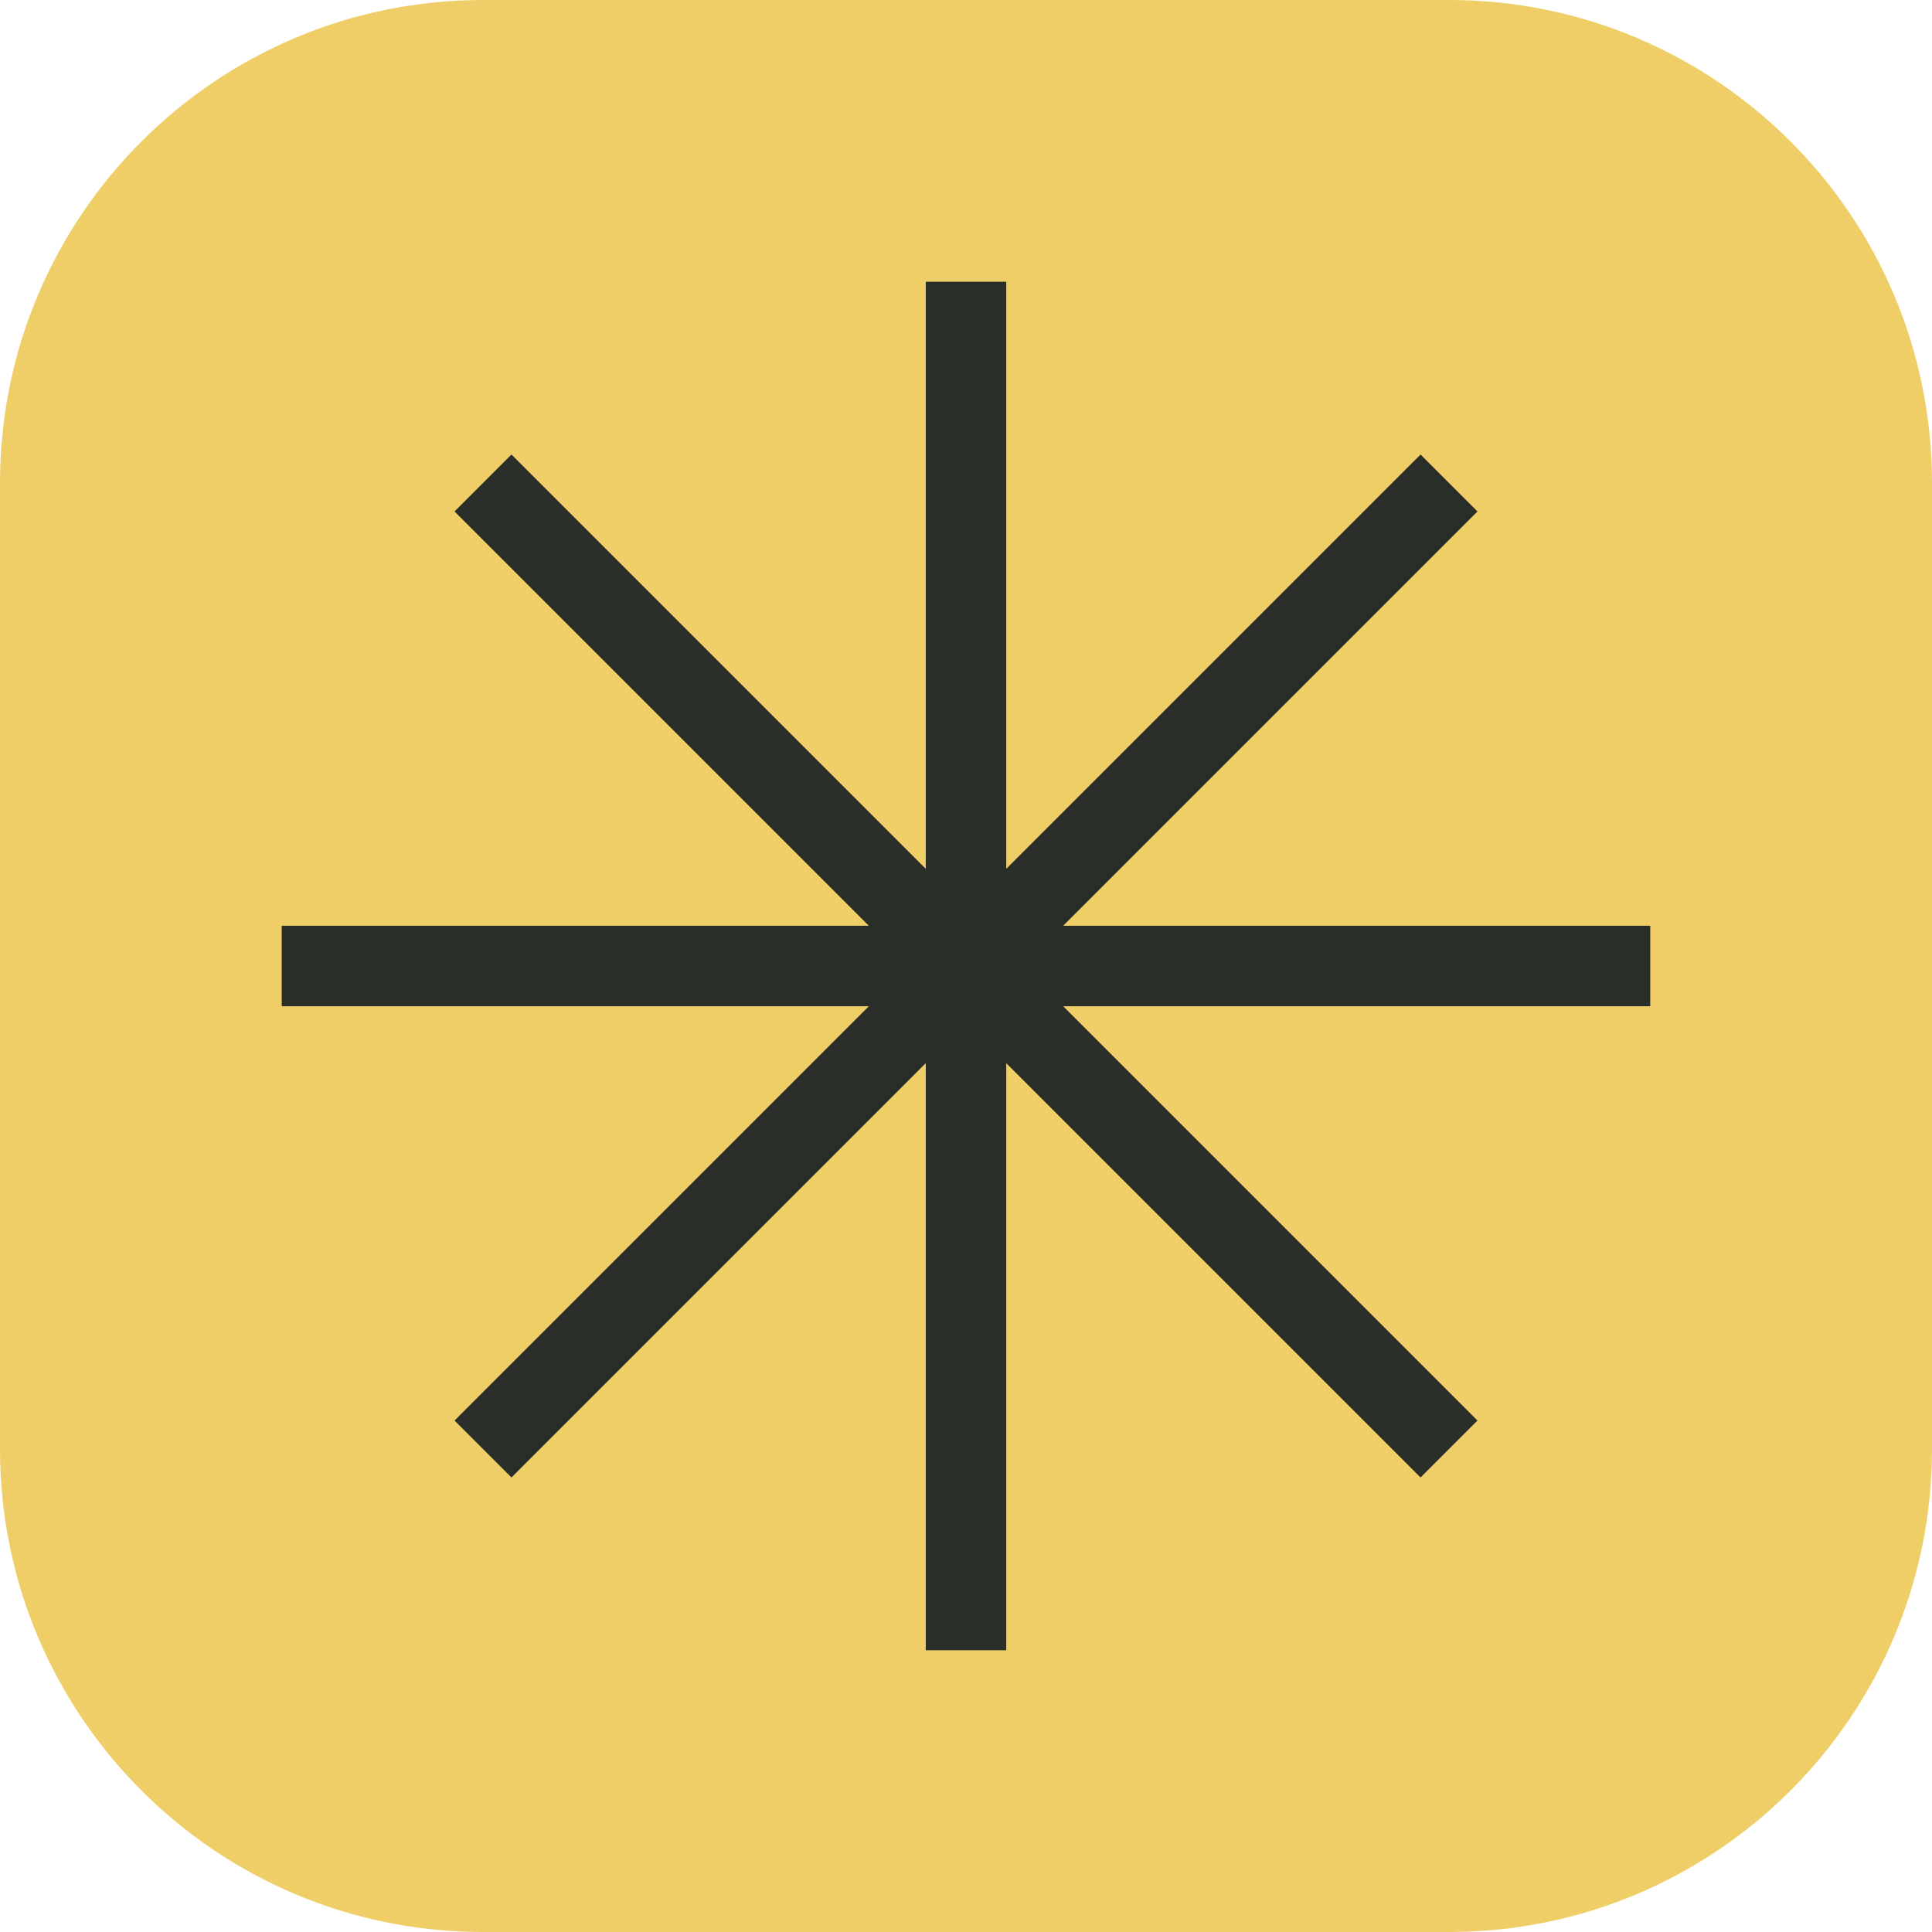
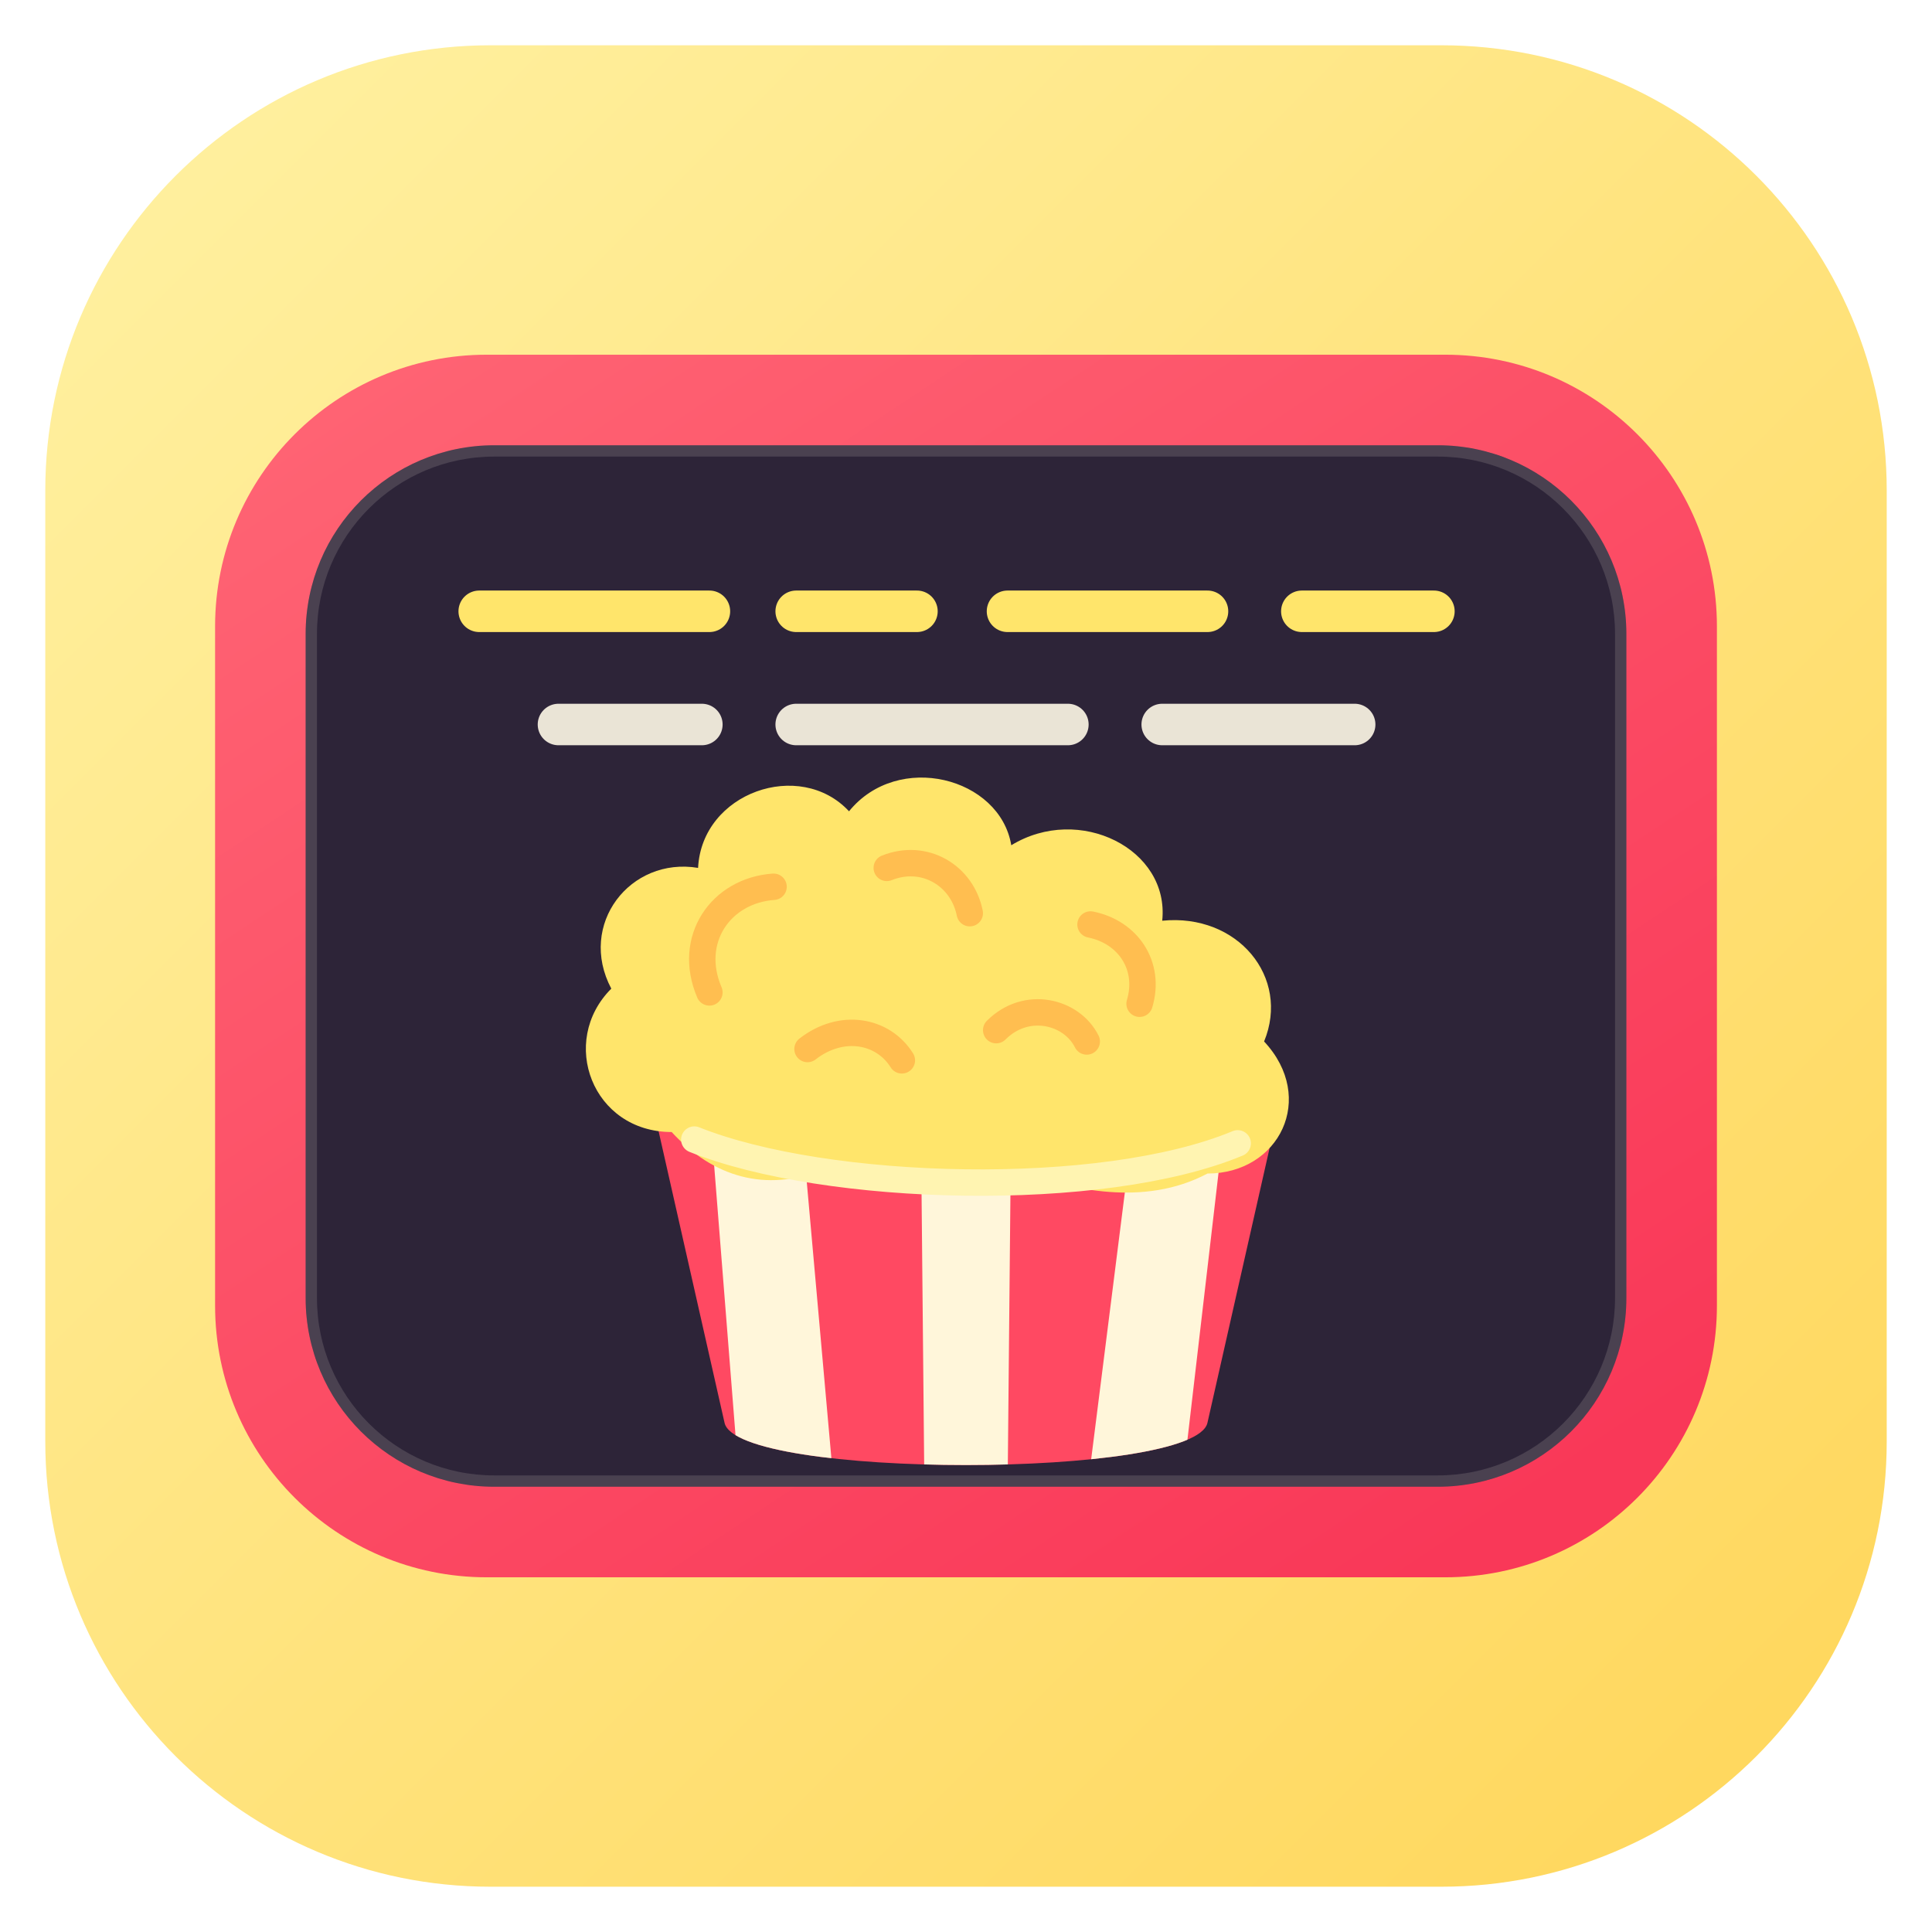
- <svg xmlns="http://www.w3.org/2000/svg" viewBox="0 0 48 48">
-   <rect width="48" height="48" rx="12" fill="#efce67" />
-   <g stroke="#292e28" stroke-width="2">
-     <path d="M24 7v34M7 24h34M12 12l24 24M12 36l24-24" />
+ <svg xmlns="http://www.w3.org/2000/svg" width="512" height="512" viewBox="0 0 512 512">
+   <defs>
+     <linearGradient id="warm" x1="0" y1="0" x2="1" y2="1">
+       <stop stop-color="#FFF1A2" />
+       <stop offset="1" stop-color="#FFD65A" />
+     </linearGradient>
+     <linearGradient id="coral" x1="0" y1="0" x2="0.8" y2="1">
+       <stop stop-color="#FF6675" />
+       <stop offset="1" stop-color="#F93858" />
+     </linearGradient>
+     <clipPath id="bucket">
+       <path d="M173 293h166l-19 84c-3 15-125 15-128 0z" />
+     </clipPath>
+   </defs>
+   <rect x="12" y="12" width="488" height="488" rx="118" fill="url(#warm)" />
+   <rect x="57" y="94" width="398" height="324" rx="72" fill="url(#coral)" />
+   <rect x="81" y="118" width="350" height="276" rx="50" fill="#2D2438" />
+   <rect x="82.5" y="119.5" width="347" height="273" rx="48.5" fill="none" stroke="#FFF9E8" stroke-opacity=".14" stroke-width="3" />
+   <g fill="none" stroke-linecap="round" stroke-width="11">
+     <path d="M127 162h61m23 0h32m24 0h53m25 0h35" stroke="#FFE56B" />
+     <path d="M148 192h38m25 0h72m25 0h51" stroke="#FFF9E8" stroke-opacity=".9" />
  </g>
+   <path d="M173 293h166l-19 84c-3 15-125 15-128 0z" fill="#FF4962" />
+   <g clip-path="url(#bucket)" fill="#FFF6DA">
+     <path d="m188 293 24 0 9 101h-25zm56 0h24l-1 104h-22zm57 0h24l-12 103h-25z" />
+   </g>
+   <path d="M178 300c-21 0-30-24-16-38-9-17 5-35 23-32 1-20 27-29 40-15 13-16 40-9 43 9 18-11 42 1 40 20 20-2 34 15 27 32 14 15 4 35-15 35-17 9-36 4-49 0-19 8-40 5-53-1-15 6-29 2-40-10z" fill="#FFE56B" />
+   <path d="M188 263c-6-14 3-27 17-28m30-5c10-4 20 2 22 12m32 3c10 2 16 11 13 21m-88 12c9-7 20-5 25 3m25-8c8-8 20-5 24 3" fill="none" stroke="#FFBE50" stroke-width="7" stroke-linecap="round" />
+   <path d="M184 302c35 14 108 16 144 1" fill="none" stroke="#FFF4B1" stroke-width="7" stroke-linecap="round" />
</svg>
